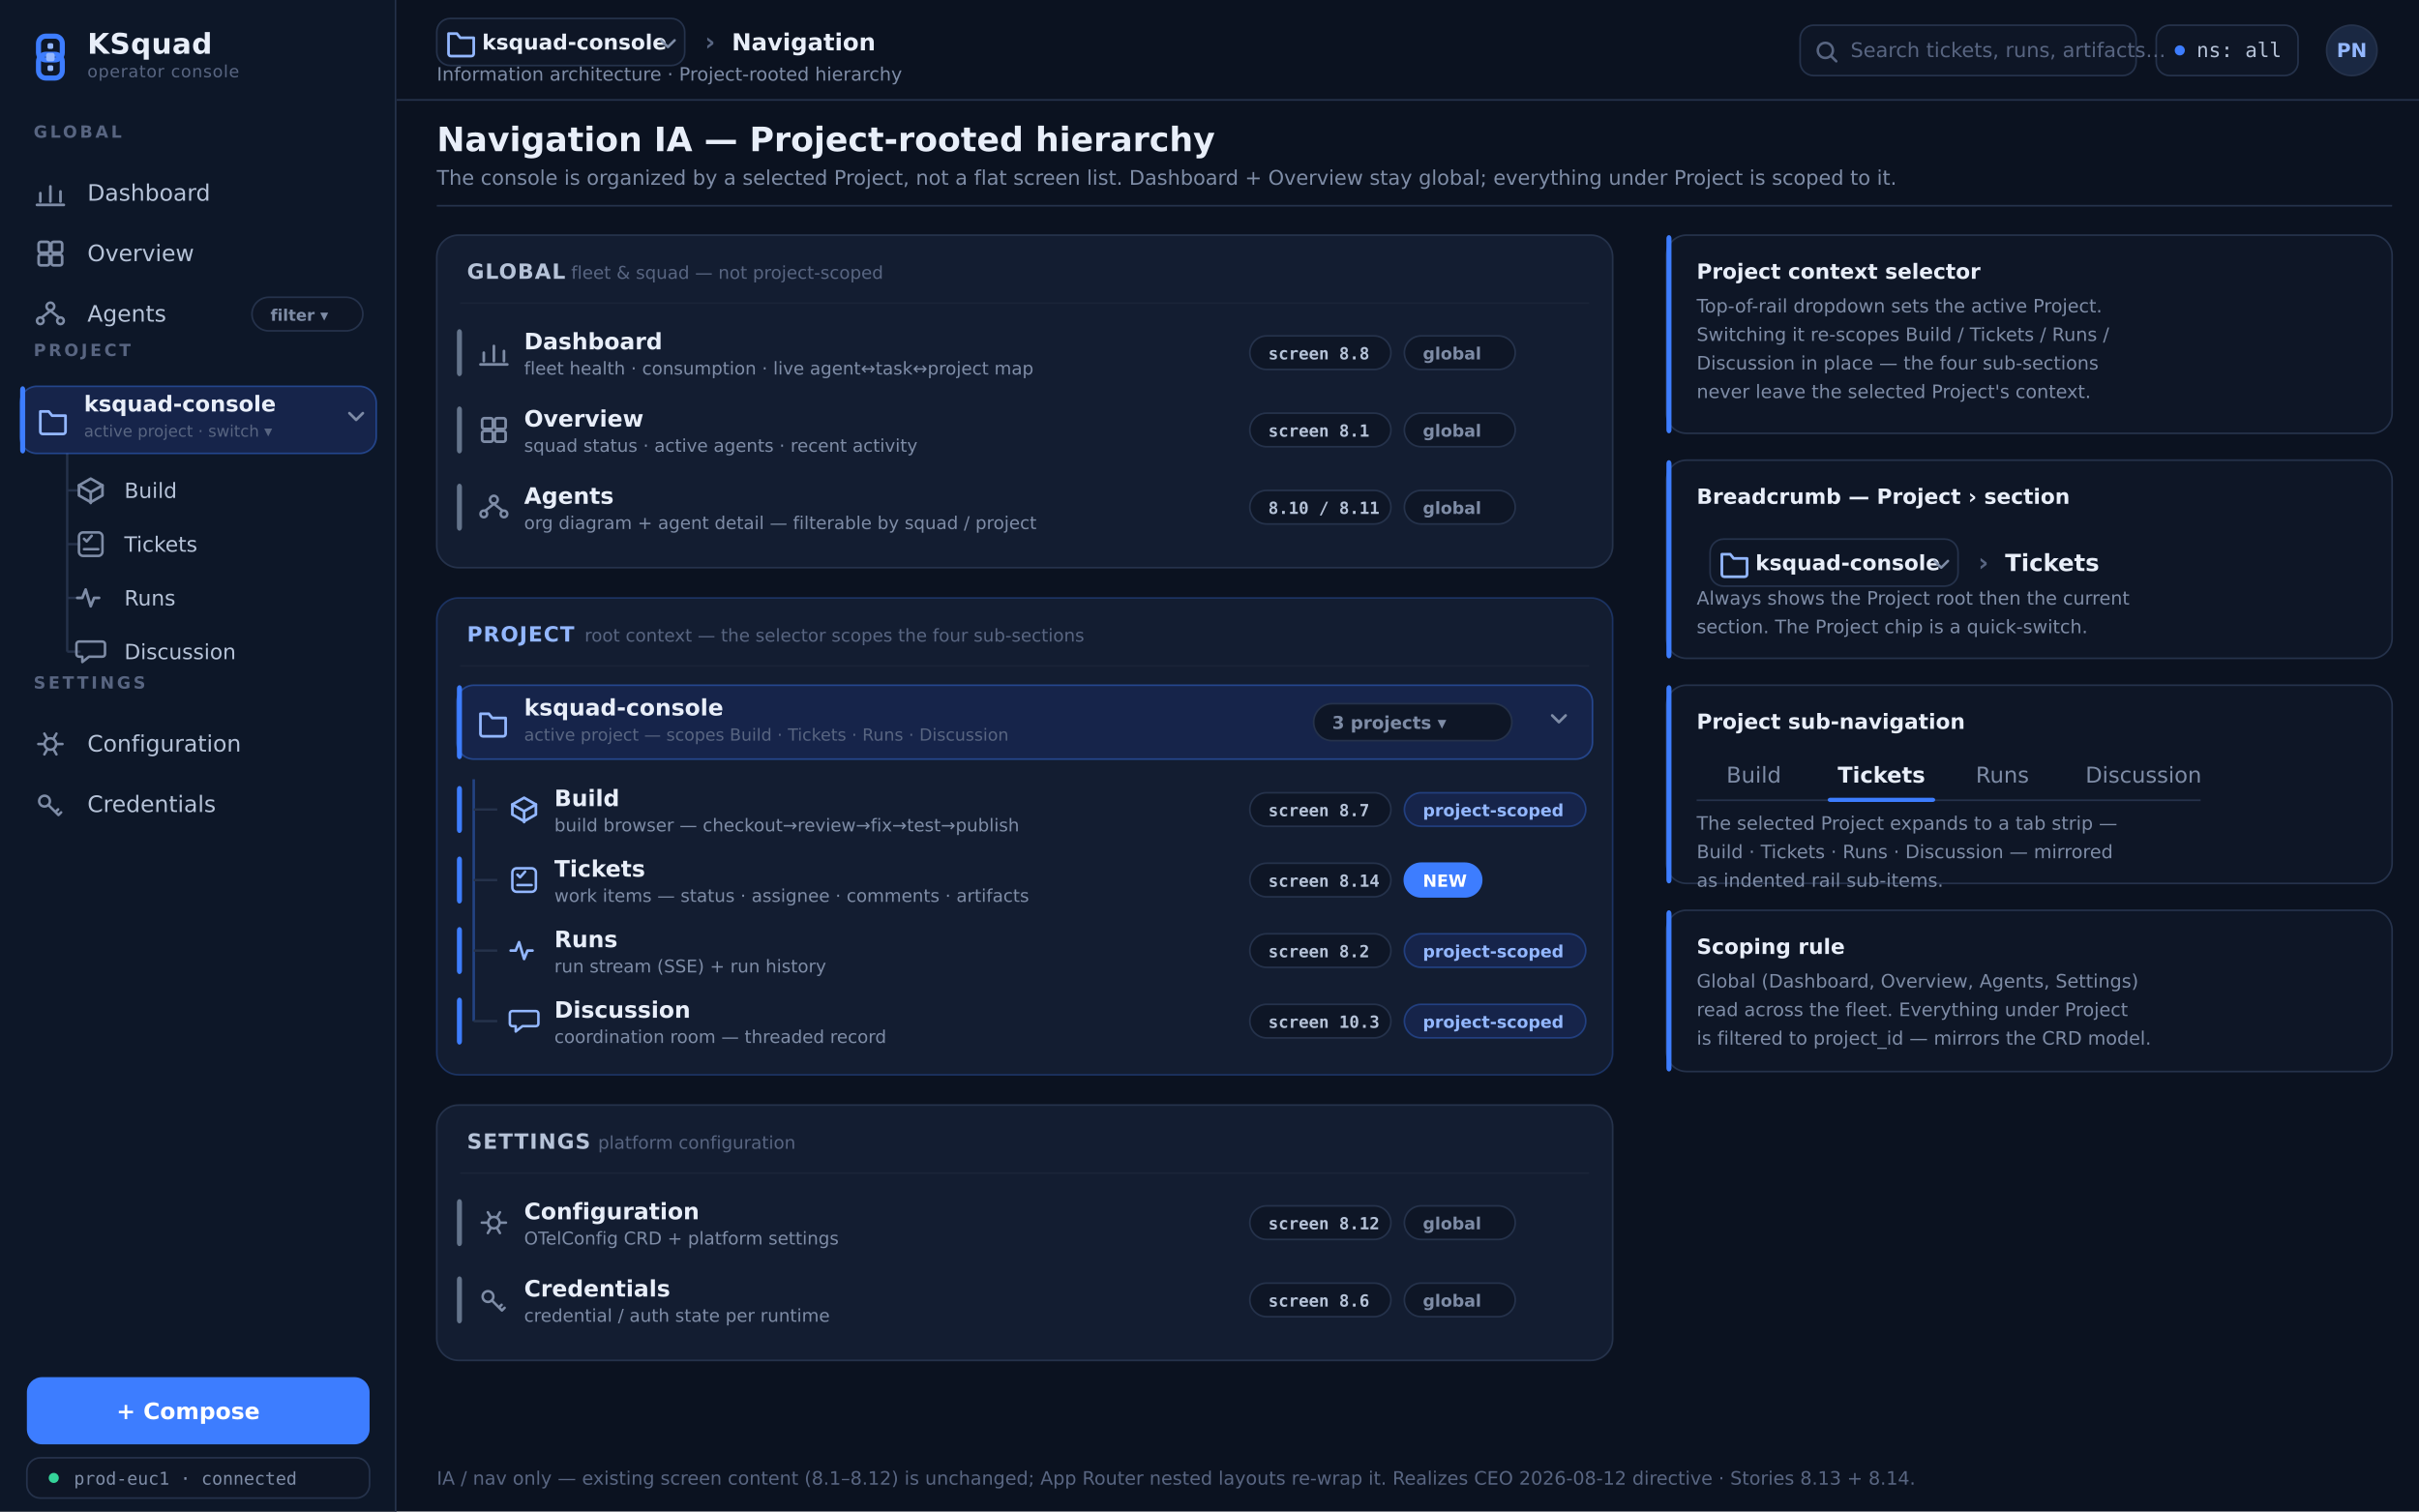
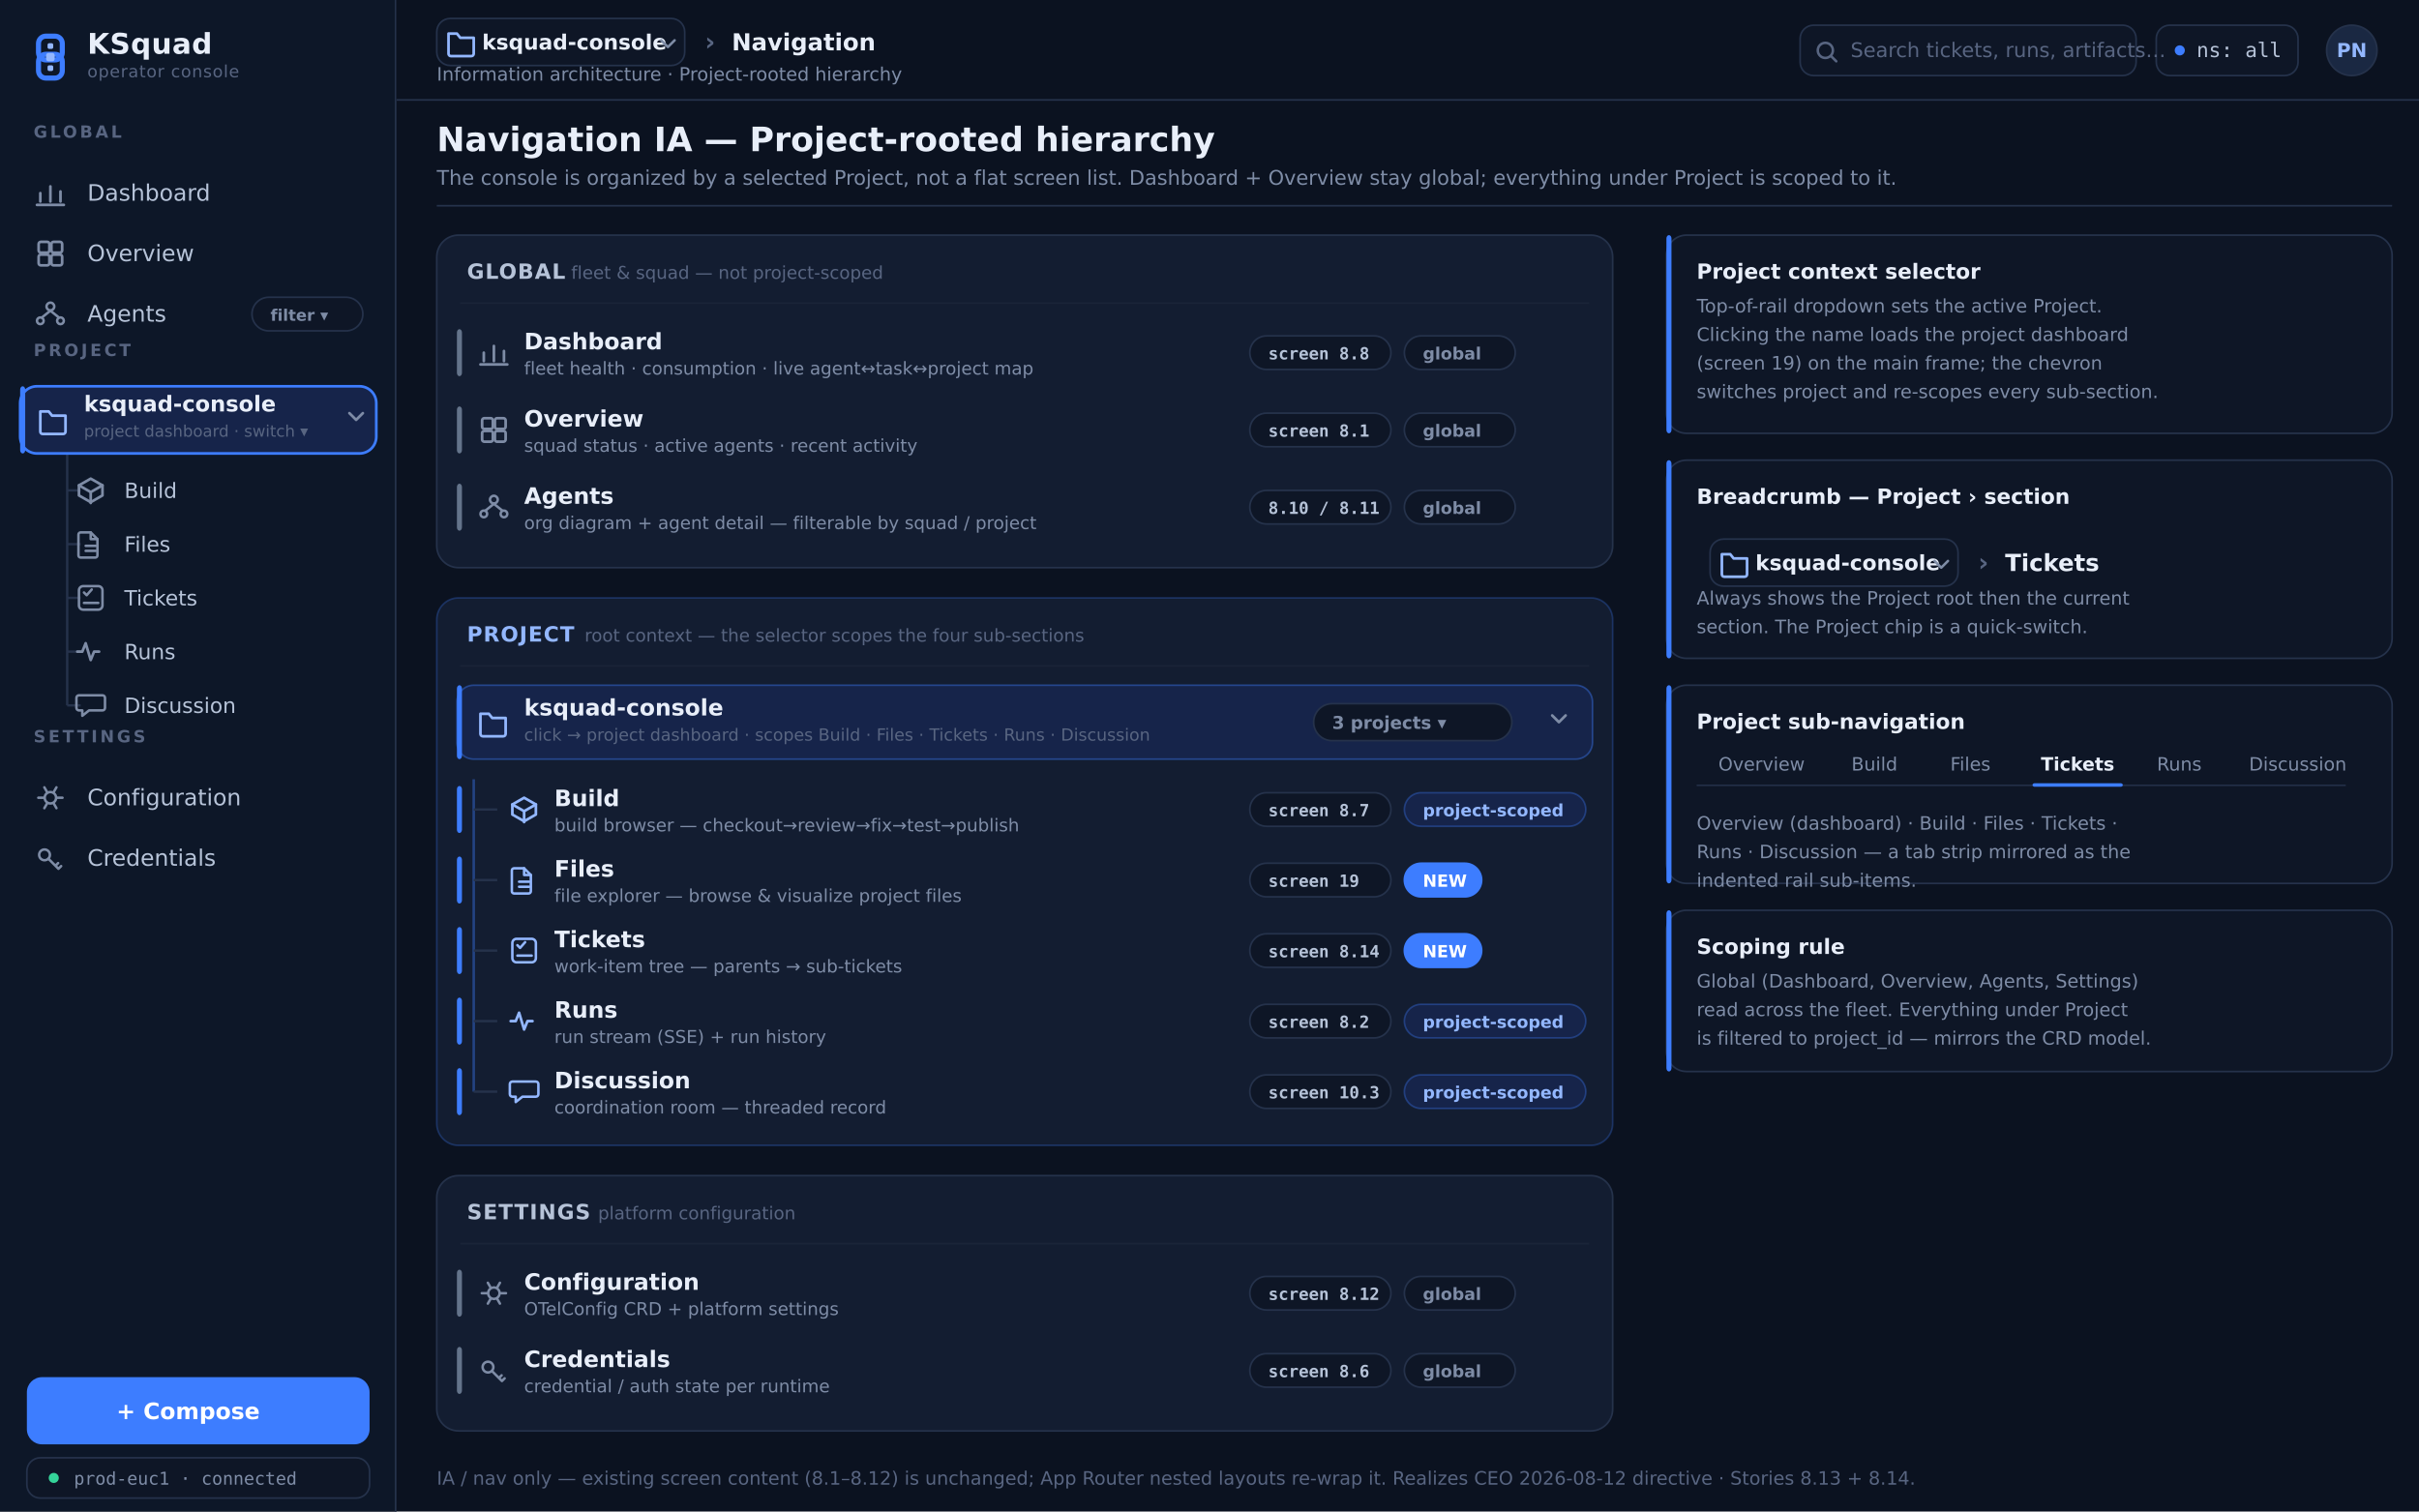
<svg xmlns="http://www.w3.org/2000/svg" width="1440" height="900" viewBox="0 0 1440 900" font-family="DejaVu Sans">
  <rect x="0" y="0" width="1440" height="900" rx="0" ry="0" fill="#0B1220" stroke="none" stroke-width="1" />
  <rect x="0" y="0" width="236" height="900" rx="0" ry="0" fill="#0D1728" stroke="none" stroke-width="1" />
  <rect x="235" y="0" width="1" height="900" rx="0" ry="0" fill="#25324B" stroke="none" stroke-width="1" />
-   <line x1="40" y1="264" x2="40" y2="388" stroke="#25324B" stroke-width="1.4" />
+   <line x1="40" y1="264" x2="40" y2="420" stroke="#25324B" stroke-width="1.4" />
+   <line x1="40" y1="420" x2="48" y2="420" stroke="#25324B" stroke-width="1.4" />
  <line x1="40" y1="388" x2="48" y2="388" stroke="#25324B" stroke-width="1.4" />
  <line x1="40" y1="356" x2="48" y2="356" stroke="#25324B" stroke-width="1.4" />
  <line x1="40" y1="324" x2="48" y2="324" stroke="#25324B" stroke-width="1.4" />
  <line x1="40" y1="292" x2="48" y2="292" stroke="#25324B" stroke-width="1.4" />
  <g transform="translate(30,34) scale(0.33735) translate(-50,-50)">
    <rect x="29" y="45" width="42" height="42" rx="13" fill="none" stroke="#3D7DFF" stroke-width="9" />
    <rect x="29" y="13" width="42" height="42" rx="13" fill="none" stroke="#3D7DFF" stroke-width="9" />
    <rect x="45" y="25.5" width="10" height="10" rx="2.8" fill="#93B7FF" />
    <rect x="45" y="64.5" width="10" height="10" rx="2.8" fill="#93B7FF" />
    <rect x="42.5" y="42.5" width="15" height="15" rx="4.2" fill="#93B7FF" />
  </g>
  <text x="52" y="32" font-family="DejaVu Sans" font-size="17" fill="#E8EEF9" font-weight="700" text-anchor="start" letter-spacing="0.2">KSquad</text>
  <text x="52" y="46" font-family="DejaVu Sans" font-size="10" fill="#586581" font-weight="400" text-anchor="start" letter-spacing="0.4">operator console</text>
  <text x="20" y="82" font-family="DejaVu Sans" font-size="10" fill="#586581" font-weight="700" text-anchor="start" letter-spacing="1.6">GLOBAL</text>
  <g fill="none" stroke="#7E8CA6" stroke-width="1.6" stroke-linecap="round" stroke-linejoin="round">
    <line x1="24" y1="120" x2="24" y2="115" />
    <line x1="30" y1="120" x2="30" y2="111" />
    <line x1="36" y1="120" x2="36" y2="114" />
    <line x1="22" y1="122" x2="38" y2="122" />
  </g>
  <text x="52" y="119.5" font-family="DejaVu Sans" font-size="13.5" fill="#B6C3D8" font-weight="500" text-anchor="start">Dashboard</text>
  <g fill="none" stroke="#7E8CA6" stroke-width="1.6" stroke-linecap="round" stroke-linejoin="round">
    <rect x="23" y="144" width="6.4" height="6.4" rx="1.3" />
    <rect x="30.6" y="144" width="6.4" height="6.4" rx="1.3" />
    <rect x="23" y="151.6" width="6.4" height="6.4" rx="1.3" />
    <rect x="30.6" y="151.6" width="6.4" height="6.4" rx="1.3" />
  </g>
  <text x="52" y="155.5" font-family="DejaVu Sans" font-size="13.5" fill="#B6C3D8" font-weight="500" text-anchor="start">Overview</text>
  <g fill="none" stroke="#7E8CA6" stroke-width="1.5" stroke-linecap="round" stroke-linejoin="round">
    <circle cx="30" cy="182.5" r="2.3" />
    <circle cx="24" cy="191" r="2" />
    <circle cx="36" cy="191" r="2" />
    <line x1="30" y1="185" x2="25" y2="189" />
    <line x1="30" y1="185" x2="35" y2="189" />
  </g>
  <text x="52" y="191.5" font-family="DejaVu Sans" font-size="13.5" fill="#B6C3D8" font-weight="500" text-anchor="start">Agents</text>
  <rect x="150" y="177" width="66" height="20" rx="10.0" ry="10.0" fill="#0E1626" stroke="#25324B" stroke-width="1" />
  <text x="161" y="191.0" font-family="DejaVu Sans" font-size="9.5" fill="#7E8CA6" font-weight="600" text-anchor="start">filter ▾</text>
  <text x="20" y="212" font-family="DejaVu Sans" font-size="10" fill="#586581" font-weight="700" text-anchor="start" letter-spacing="1.6">PROJECT</text>
-   <rect x="12" y="230" width="212" height="40" rx="10" ry="10" fill="#16244A" stroke="#3D7DFF66" stroke-width="1" />
+   <rect x="12" y="230" width="212" height="40" rx="10" ry="10" fill="#16244A" stroke="#3D7DFF" stroke-width="1.6" />
  <rect x="12" y="230" width="3" height="40" rx="2" ry="2" fill="#3D7DFF" stroke="none" stroke-width="1" />
  <g fill="none" stroke="#93B7FF" stroke-width="1.6" stroke-linecap="round" stroke-linejoin="round">
    <path d="M24 245 h5 l2 2.5 h8 v9.5 a1.4 1.4 0 0 1 -1.4 1.4 h-12.2 a1.4 1.4 0 0 1 -1.4 -1.4 z" />
  </g>
  <text x="50" y="245" font-family="DejaVu Sans" font-size="13" fill="#E8EEF9" font-weight="700" text-anchor="start">ksquad-console</text>
-   <text x="50" y="260" font-family="DejaVu Sans" font-size="9.5" fill="#586581" font-weight="400" text-anchor="start">active project · switch ▾</text>
+   <text x="50" y="260" font-family="DejaVu Sans" font-size="9.5" fill="#586581" font-weight="400" text-anchor="start">project dashboard · switch ▾</text>
  <path d="M208 246 l4 4 l4 -4" fill="none" stroke="#7E8CA6" stroke-width="1.6" stroke-linecap="round" stroke-linejoin="round" />
  <g fill="none" stroke="#7E8CA6" stroke-width="1.6" stroke-linecap="round" stroke-linejoin="round">
    <path d="M54 285 l7 4 v6 l-7 4 l-7 -4 v-6 z" />
    <path d="M47 289 l7 4 l7 -4" />
    <path d="M54 293 v6.5" />
  </g>
  <text x="74" y="296.5" font-family="DejaVu Sans" font-size="12.5" fill="#B6C3D8" font-weight="500" text-anchor="start">Build</text>
  <g fill="none" stroke="#7E8CA6" stroke-width="1.5" stroke-linecap="round" stroke-linejoin="round">
-     <rect x="47" y="317" width="14" height="14" rx="2.5" />
-     <path d="M50 320.8 l1.6 1.6 l3 -3.4" />
-     <line x1="50" y1="327" x2="58.5" y2="327" />
-   </g>
-   <text x="74" y="328.5" font-family="DejaVu Sans" font-size="12.5" fill="#B6C3D8" font-weight="500" text-anchor="start">Tickets</text>
-   <g fill="none" stroke="#7E8CA6" stroke-width="1.6" stroke-linecap="round" stroke-linejoin="round">
-     <path d="M46 356 h3 l2 -5 l3 10 l2 -5 h3" />
-   </g>
-   <text x="74" y="360.5" font-family="DejaVu Sans" font-size="12.5" fill="#B6C3D8" font-weight="500" text-anchor="start">Runs</text>
-   <g fill="none" stroke="#7E8CA6" stroke-width="1.5" stroke-linecap="round" stroke-linejoin="round">
-     <path d="M47 382 h14 a1.5 1.5 0 0 1 1.5 1.5 v6 a1.5 1.5 0 0 1 -1.5 1.5 h-8 l-4 3.2 v-3.2 h-2 a1.5 1.5 0 0 1 -1.5 -1.5 v-6 a1.5 1.5 0 0 1 1.5 -1.5 z" />
-   </g>
-   <text x="74" y="392.5" font-family="DejaVu Sans" font-size="12.5" fill="#B6C3D8" font-weight="500" text-anchor="start">Discussion</text>
-   <text x="20" y="410" font-family="DejaVu Sans" font-size="10" fill="#586581" font-weight="700" text-anchor="start" letter-spacing="1.6">SETTINGS</text>
-   <g fill="none" stroke="#7E8CA6" stroke-width="1.5" stroke-linecap="round" stroke-linejoin="round">
-     <circle cx="30" cy="443" r="3.4" />
-     <line x1="34.2" y1="443.0" x2="37.2" y2="443.0" />
-     <line x1="32.1" y1="446.6" x2="33.6" y2="449.2" />
-     <line x1="27.9" y1="446.6" x2="26.4" y2="449.2" />
-     <line x1="25.8" y1="443.0" x2="22.8" y2="443.0" />
-     <line x1="27.9" y1="439.4" x2="26.4" y2="436.8" />
-     <line x1="32.1" y1="439.4" x2="33.6" y2="436.8" />
-   </g>
-   <text x="52" y="447.5" font-family="DejaVu Sans" font-size="13.5" fill="#B6C3D8" font-weight="500" text-anchor="start">Configuration</text>
-   <g fill="none" stroke="#7E8CA6" stroke-width="1.5" stroke-linecap="round" stroke-linejoin="round">
-     <circle cx="26.5" cy="477" r="3.2" />
-     <path d="M28.8 479.3 l6 6 M33 483.5 l1.6 -1.6 M34.8 485.3 l1.6 -1.6" />
-   </g>
-   <text x="52" y="483.5" font-family="DejaVu Sans" font-size="13.5" fill="#B6C3D8" font-weight="500" text-anchor="start">Credentials</text>
+     <path d="M48 317 h6 l4 4 v9.7 a1.3 1.3 0 0 1 -1.3 1.3 h-8.7 a1.3 1.3 0 0 1 -1.3 -1.3 v-12.4 a1.3 1.3 0 0 1 1.3 -1.3 z" />
+     <path d="M54 317 v4 h4" />
+     <line x1="51" y1="325" x2="57" y2="325" />
+     <line x1="51" y1="328" x2="57" y2="328" />
+   </g>
+   <text x="74" y="328.5" font-family="DejaVu Sans" font-size="12.5" fill="#B6C3D8" font-weight="500" text-anchor="start">Files</text>
+   <g fill="none" stroke="#7E8CA6" stroke-width="1.5" stroke-linecap="round" stroke-linejoin="round">
+     <rect x="47" y="349" width="14" height="14" rx="2.5" />
+     <path d="M50 352.8 l1.6 1.6 l3 -3.4" />
+     <line x1="50" y1="359" x2="58.5" y2="359" />
+   </g>
+   <text x="74" y="360.5" font-family="DejaVu Sans" font-size="12.5" fill="#B6C3D8" font-weight="500" text-anchor="start">Tickets</text>
+   <g fill="none" stroke="#7E8CA6" stroke-width="1.6" stroke-linecap="round" stroke-linejoin="round">
+     <path d="M46 388 h3 l2 -5 l3 10 l2 -5 h3" />
+   </g>
+   <text x="74" y="392.5" font-family="DejaVu Sans" font-size="12.5" fill="#B6C3D8" font-weight="500" text-anchor="start">Runs</text>
+   <g fill="none" stroke="#7E8CA6" stroke-width="1.5" stroke-linecap="round" stroke-linejoin="round">
+     <path d="M47 414 h14 a1.5 1.5 0 0 1 1.5 1.5 v6 a1.5 1.5 0 0 1 -1.5 1.5 h-8 l-4 3.2 v-3.2 h-2 a1.5 1.5 0 0 1 -1.5 -1.5 v-6 a1.5 1.5 0 0 1 1.5 -1.5 z" />
+   </g>
+   <text x="74" y="424.5" font-family="DejaVu Sans" font-size="12.5" fill="#B6C3D8" font-weight="500" text-anchor="start">Discussion</text>
+   <text x="20" y="442" font-family="DejaVu Sans" font-size="10" fill="#586581" font-weight="700" text-anchor="start" letter-spacing="1.6">SETTINGS</text>
+   <g fill="none" stroke="#7E8CA6" stroke-width="1.5" stroke-linecap="round" stroke-linejoin="round">
+     <circle cx="30" cy="475" r="3.4" />
+     <line x1="34.2" y1="475.0" x2="37.2" y2="475.0" />
+     <line x1="32.1" y1="478.6" x2="33.6" y2="481.2" />
+     <line x1="27.9" y1="478.6" x2="26.4" y2="481.2" />
+     <line x1="25.8" y1="475.0" x2="22.8" y2="475.0" />
+     <line x1="27.9" y1="471.4" x2="26.4" y2="468.8" />
+     <line x1="32.1" y1="471.4" x2="33.6" y2="468.8" />
+   </g>
+   <text x="52" y="479.5" font-family="DejaVu Sans" font-size="13.5" fill="#B6C3D8" font-weight="500" text-anchor="start">Configuration</text>
+   <g fill="none" stroke="#7E8CA6" stroke-width="1.5" stroke-linecap="round" stroke-linejoin="round">
+     <circle cx="26.5" cy="509" r="3.2" />
+     <path d="M28.8 511.3 l6 6 M33 515.5 l1.6 -1.6 M34.8 517.3 l1.6 -1.6" />
+   </g>
+   <text x="52" y="515.5" font-family="DejaVu Sans" font-size="13.5" fill="#B6C3D8" font-weight="500" text-anchor="start">Credentials</text>
  <rect x="16" y="820" width="204" height="40" rx="9" ry="9" fill="#3D7DFF" stroke="none" stroke-width="1" />
  <text x="112" y="845" font-family="DejaVu Sans" font-size="13.5" fill="#fff" font-weight="600" text-anchor="middle">+  Compose</text>
  <rect x="16" y="868" width="204" height="24" rx="8" ry="8" fill="#0E1626" stroke="#25324B" stroke-width="1" />
  <circle cx="32" cy="880" r="3" fill="#34D399" />
  <text x="44" y="884" font-family="DejaVu Sans Mono" font-size="10.5" fill="#7E8CA6" font-weight="400" text-anchor="start">prod-euc1 · connected</text>
  <rect x="236" y="0" width="1204" height="60" rx="0" ry="0" fill="#0B1220" stroke="none" stroke-width="1" />
  <rect x="236" y="59" width="1204" height="1" rx="0" ry="0" fill="#25324B" stroke="none" stroke-width="1" />
  <rect x="260" y="11" width="147.6" height="28" rx="8" ry="8" fill="#0E1626" stroke="#25324B" stroke-width="1" />
  <g fill="none" stroke="#93B7FF" stroke-width="1.6" stroke-linecap="round" stroke-linejoin="round">
    <path d="M267 20 h5 l2 2.5 h8 v9.5 a1.4 1.4 0 0 1 -1.4 1.4 h-12.2 a1.4 1.4 0 0 1 -1.4 -1.4 z" />
  </g>
  <text x="287" y="29.5" font-family="DejaVu Sans" font-size="12.5" fill="#E8EEF9" font-weight="600" text-anchor="start">ksquad-console</text>
  <path d="M393.6 24 l4 4 l4 -4" fill="none" stroke="#7E8CA6" stroke-width="1.5" stroke-linecap="round" stroke-linejoin="round" />
  <text x="419.6" y="30" font-family="DejaVu Sans" font-size="15" fill="#586581" font-weight="600" text-anchor="start">›</text>
  <text x="435.6" y="30" font-family="DejaVu Sans" font-size="14" fill="#E8EEF9" font-weight="700" text-anchor="start">Navigation</text>
  <text x="260" y="48" font-family="DejaVu Sans" font-size="11" fill="#7E8CA6" font-weight="400" text-anchor="start">Information architecture · Project-rooted hierarchy</text>
  <circle cx="1400" cy="30" r="15" fill="#1A2842" stroke="#25324B" />
  <text x="1400" y="34" font-family="DejaVu Sans" font-size="11.5" fill="#93B7FF" font-weight="700" text-anchor="middle">PN</text>
  <rect x="1283.6" y="15" width="84.4" height="30" rx="8" ry="8" fill="#0E1626" stroke="#25324B" stroke-width="1" />
  <circle cx="1297.6" cy="30" r="3" fill="#3D7DFF" />
  <text x="1307.6" y="34" font-family="DejaVu Sans Mono" font-size="12" fill="#B6C3D8" font-weight="400" text-anchor="start">ns: all</text>
  <rect x="1071.6" y="15" width="200" height="30" rx="8" ry="8" fill="#0E1626" stroke="#25324B" stroke-width="1" />
  <circle cx="1086.6" cy="30" r="4.5" fill="none" stroke="#586581" stroke-width="1.5" />
  <path d="M1090.1 33.5 l3 3" stroke="#586581" stroke-width="1.5" stroke-linecap="round" />
  <text x="1101.6" y="34" font-family="DejaVu Sans" font-size="12" fill="#586581" font-weight="400" text-anchor="start">Search tickets, runs, artifacts…</text>
  <text x="260" y="90" font-family="DejaVu Sans" font-size="20" fill="#E8EEF9" font-weight="700" text-anchor="start">Navigation IA — Project-rooted hierarchy</text>
  <text x="260" y="110" font-family="DejaVu Sans" font-size="12" fill="#7E8CA6" font-weight="400" text-anchor="start">The console is organized by a selected Project, not a flat screen list. Dashboard + Overview stay global; everything under Project is scoped to it.</text>
  <rect x="260" y="122" width="1164" height="1" rx="0" ry="0" fill="#25324B" stroke="none" stroke-width="1" />
  <rect x="260" y="140" width="700" height="198" rx="13" ry="13" fill="#131D31" stroke="#25324B" stroke-width="1" />
  <text x="278" y="166" font-family="DejaVu Sans" font-size="12.5" fill="#B6C3D8" font-weight="700" text-anchor="start" letter-spacing="0.6">GLOBAL</text>
  <text x="340" y="166" font-family="DejaVu Sans" font-size="10.5" fill="#586581" font-weight="400" text-anchor="start">fleet &amp; squad — not project-scoped</text>
  <rect x="274" y="180" width="672" height="1" rx="0" ry="0" fill="#1A2438" stroke="none" stroke-width="1" />
  <rect x="272" y="196" width="3" height="28" rx="2" ry="2" fill="#64748B" stroke="none" stroke-width="1" />
  <g fill="none" stroke="#7E8CA6" stroke-width="1.6" stroke-linecap="round" stroke-linejoin="round">
    <line x1="288" y1="215" x2="288" y2="210" />
    <line x1="294" y1="215" x2="294" y2="206" />
    <line x1="300" y1="215" x2="300" y2="209" />
    <line x1="286" y1="217" x2="302" y2="217" />
  </g>
  <text x="312" y="208" font-family="DejaVu Sans" font-size="13.5" fill="#E8EEF9" font-weight="700" text-anchor="start">Dashboard</text>
  <text x="312" y="223" font-family="DejaVu Sans" font-size="10.5" fill="#7E8CA6" font-weight="400" text-anchor="start">fleet health · consumption · live agent↔task↔project map</text>
  <rect x="744" y="200" width="84" height="20" rx="10.0" ry="10.0" fill="#0E1626" stroke="#25324B" stroke-width="1" />
  <text x="755" y="214.0" font-family="DejaVu Sans Mono" font-size="10" fill="#B6C3D8" font-weight="600" text-anchor="start">screen 8.8</text>
  <rect x="836" y="200" width="66" height="20" rx="10.0" ry="10.0" fill="#0E1626" stroke="#25324B" stroke-width="1" />
  <text x="847" y="214.0" font-family="DejaVu Sans" font-size="10" fill="#7E8CA6" font-weight="600" text-anchor="start">global</text>
  <rect x="272" y="242" width="3" height="28" rx="2" ry="2" fill="#64748B" stroke="none" stroke-width="1" />
  <g fill="none" stroke="#7E8CA6" stroke-width="1.6" stroke-linecap="round" stroke-linejoin="round">
    <rect x="287" y="249" width="6.4" height="6.4" rx="1.3" />
    <rect x="294.6" y="249" width="6.4" height="6.4" rx="1.3" />
    <rect x="287" y="256.6" width="6.4" height="6.4" rx="1.3" />
    <rect x="294.6" y="256.6" width="6.4" height="6.4" rx="1.3" />
  </g>
  <text x="312" y="254" font-family="DejaVu Sans" font-size="13.5" fill="#E8EEF9" font-weight="700" text-anchor="start">Overview</text>
  <text x="312" y="269" font-family="DejaVu Sans" font-size="10.5" fill="#7E8CA6" font-weight="400" text-anchor="start">squad status · active agents · recent activity</text>
  <rect x="744" y="246" width="84" height="20" rx="10.0" ry="10.0" fill="#0E1626" stroke="#25324B" stroke-width="1" />
  <text x="755" y="260.0" font-family="DejaVu Sans Mono" font-size="10" fill="#B6C3D8" font-weight="600" text-anchor="start">screen 8.1</text>
  <rect x="836" y="246" width="66" height="20" rx="10.0" ry="10.0" fill="#0E1626" stroke="#25324B" stroke-width="1" />
  <text x="847" y="260.0" font-family="DejaVu Sans" font-size="10" fill="#7E8CA6" font-weight="600" text-anchor="start">global</text>
  <rect x="272" y="288" width="3" height="28" rx="2" ry="2" fill="#64748B" stroke="none" stroke-width="1" />
  <g fill="none" stroke="#7E8CA6" stroke-width="1.5" stroke-linecap="round" stroke-linejoin="round">
    <circle cx="294" cy="297.5" r="2.3" />
    <circle cx="288" cy="306" r="2" />
    <circle cx="300" cy="306" r="2" />
    <line x1="294" y1="300" x2="289" y2="304" />
    <line x1="294" y1="300" x2="299" y2="304" />
  </g>
  <text x="312" y="300" font-family="DejaVu Sans" font-size="13.5" fill="#E8EEF9" font-weight="700" text-anchor="start">Agents</text>
  <text x="312" y="315" font-family="DejaVu Sans" font-size="10.5" fill="#7E8CA6" font-weight="400" text-anchor="start">org diagram + agent detail — filterable by squad / project</text>
  <rect x="744" y="292" width="84" height="20" rx="10.0" ry="10.0" fill="#0E1626" stroke="#25324B" stroke-width="1" />
  <text x="755" y="306.0" font-family="DejaVu Sans Mono" font-size="10" fill="#B6C3D8" font-weight="600" text-anchor="start">8.10 / 8.11</text>
  <rect x="836" y="292" width="66" height="20" rx="10.0" ry="10.0" fill="#0E1626" stroke="#25324B" stroke-width="1" />
  <text x="847" y="306.0" font-family="DejaVu Sans" font-size="10" fill="#7E8CA6" font-weight="600" text-anchor="start">global</text>
-   <rect x="260" y="356" width="700" height="284" rx="13" ry="13" fill="#131D31" stroke="#3D7DFF44" stroke-width="1" />
+   <rect x="260" y="356" width="700" height="326" rx="13" ry="13" fill="#131D31" stroke="#3D7DFF44" stroke-width="1" />
  <text x="278" y="382" font-family="DejaVu Sans" font-size="12.5" fill="#93B7FF" font-weight="700" text-anchor="start" letter-spacing="0.6">PROJECT</text>
  <text x="348" y="382" font-family="DejaVu Sans" font-size="10.5" fill="#586581" font-weight="400" text-anchor="start">root context — the selector scopes the four sub-sections</text>
  <rect x="274" y="396" width="672" height="1" rx="0" ry="0" fill="#1A2438" stroke="none" stroke-width="1" />
  <rect x="272" y="408" width="676" height="44" rx="10" ry="10" fill="#16244A" stroke="#3D7DFF66" stroke-width="1" />
  <rect x="272" y="408" width="3" height="44" rx="2" ry="2" fill="#3D7DFF" stroke="none" stroke-width="1" />
  <g fill="none" stroke="#93B7FF" stroke-width="1.6" stroke-linecap="round" stroke-linejoin="round">
    <path d="M286 425 h5 l2 2.5 h8 v9.5 a1.4 1.4 0 0 1 -1.4 1.4 h-12.2 a1.4 1.4 0 0 1 -1.4 -1.4 z" />
  </g>
  <text x="312" y="426" font-family="DejaVu Sans" font-size="13.5" fill="#E8EEF9" font-weight="700" text-anchor="start">ksquad-console</text>
-   <text x="312" y="441" font-family="DejaVu Sans" font-size="10" fill="#586581" font-weight="400" text-anchor="start">active project — scopes Build · Tickets · Runs · Discussion</text>
+   <text x="312" y="441" font-family="DejaVu Sans" font-size="10" fill="#586581" font-weight="400" text-anchor="start">click → project dashboard · scopes Build · Files · Tickets · Runs · Discussion</text>
  <path d="M924 426 l4 4 l4 -4" fill="none" stroke="#7E8CA6" stroke-width="1.6" stroke-linecap="round" stroke-linejoin="round" />
  <rect x="782" y="419" width="118" height="22" rx="11.0" ry="11.0" fill="#0E1626" stroke="#25324B" stroke-width="1" />
  <text x="793" y="434.0" font-family="DejaVu Sans" font-size="10.5" fill="#7E8CA6" font-weight="600" text-anchor="start">3 projects  ▾</text>
-   <line x1="282" y1="464" x2="282" y2="608" stroke="#3D7DFF66" stroke-width="1.5" />
+   <line x1="282" y1="464" x2="282" y2="650" stroke="#3D7DFF66" stroke-width="1.5" />
  <rect x="272" y="468" width="3" height="28" rx="2" ry="2" fill="#3D7DFF" stroke="none" stroke-width="1" />
  <line x1="282" y1="482" x2="296" y2="482" stroke="#25324B" stroke-width="1.4" />
  <g fill="none" stroke="#93B7FF" stroke-width="1.6" stroke-linecap="round" stroke-linejoin="round">
    <path d="M312 475 l7 4 v6 l-7 4 l-7 -4 v-6 z" />
    <path d="M305 479 l7 4 l7 -4" />
    <path d="M312 483 v6.5" />
  </g>
  <text x="330" y="480" font-family="DejaVu Sans" font-size="13.5" fill="#E8EEF9" font-weight="700" text-anchor="start">Build</text>
  <text x="330" y="495" font-family="DejaVu Sans" font-size="10.5" fill="#7E8CA6" font-weight="400" text-anchor="start">build browser — checkout→review→fix→test→publish</text>
  <rect x="744" y="472" width="84" height="20" rx="10.0" ry="10.0" fill="#0E1626" stroke="#25324B" stroke-width="1" />
  <text x="755" y="486.0" font-family="DejaVu Sans Mono" font-size="10" fill="#B6C3D8" font-weight="600" text-anchor="start">screen 8.7</text>
  <rect x="836" y="472" width="108" height="20" rx="10.0" ry="10.0" fill="#16244A" stroke="#3D7DFF55" stroke-width="1" />
  <text x="847" y="486.0" font-family="DejaVu Sans" font-size="10" fill="#93B7FF" font-weight="600" text-anchor="start">project-scoped</text>
  <rect x="272" y="510" width="3" height="28" rx="2" ry="2" fill="#3D7DFF" stroke="none" stroke-width="1" />
  <line x1="282" y1="524" x2="296" y2="524" stroke="#25324B" stroke-width="1.4" />
  <g fill="none" stroke="#93B7FF" stroke-width="1.5" stroke-linecap="round" stroke-linejoin="round">
-     <rect x="305" y="517" width="14" height="14" rx="2.5" />
-     <path d="M308 520.8 l1.6 1.6 l3 -3.4" />
-     <line x1="308" y1="527" x2="316.5" y2="527" />
-   </g>
-   <text x="330" y="522" font-family="DejaVu Sans" font-size="13.5" fill="#E8EEF9" font-weight="700" text-anchor="start">Tickets</text>
-   <text x="330" y="537" font-family="DejaVu Sans" font-size="10.5" fill="#7E8CA6" font-weight="400" text-anchor="start">work items — status · assignee · comments · artifacts</text>
+     <path d="M306 517 h6 l4 4 v9.7 a1.3 1.3 0 0 1 -1.3 1.3 h-8.7 a1.3 1.3 0 0 1 -1.3 -1.3 v-12.4 a1.3 1.3 0 0 1 1.3 -1.3 z" />
+     <path d="M312 517 v4 h4" />
+     <line x1="309" y1="525" x2="315" y2="525" />
+     <line x1="309" y1="528" x2="315" y2="528" />
+   </g>
+   <text x="330" y="522" font-family="DejaVu Sans" font-size="13.5" fill="#E8EEF9" font-weight="700" text-anchor="start">Files</text>
+   <text x="330" y="537" font-family="DejaVu Sans" font-size="10.5" fill="#7E8CA6" font-weight="400" text-anchor="start">file explorer — browse &amp; visualize project files</text>
  <rect x="744" y="514" width="84" height="20" rx="10.0" ry="10.0" fill="#0E1626" stroke="#25324B" stroke-width="1" />
-   <text x="755" y="528.0" font-family="DejaVu Sans Mono" font-size="10" fill="#B6C3D8" font-weight="600" text-anchor="start">screen 8.14</text>
+   <text x="755" y="528.0" font-family="DejaVu Sans Mono" font-size="10" fill="#B6C3D8" font-weight="600" text-anchor="start">screen 19</text>
  <rect x="836" y="514" width="46" height="20" rx="10.0" ry="10.0" fill="#3D7DFF" stroke="#3D7DFF" stroke-width="1" />
  <text x="847" y="528.0" font-family="DejaVu Sans" font-size="10" fill="#fff" font-weight="600" text-anchor="start">NEW</text>
  <rect x="272" y="552" width="3" height="28" rx="2" ry="2" fill="#3D7DFF" stroke="none" stroke-width="1" />
  <line x1="282" y1="566" x2="296" y2="566" stroke="#25324B" stroke-width="1.4" />
-   <g fill="none" stroke="#93B7FF" stroke-width="1.6" stroke-linecap="round" stroke-linejoin="round">
-     <path d="M304 566 h3 l2 -5 l3 10 l2 -5 h3" />
-   </g>
-   <text x="330" y="564" font-family="DejaVu Sans" font-size="13.5" fill="#E8EEF9" font-weight="700" text-anchor="start">Runs</text>
-   <text x="330" y="579" font-family="DejaVu Sans" font-size="10.5" fill="#7E8CA6" font-weight="400" text-anchor="start">run stream (SSE) + run history</text>
+   <g fill="none" stroke="#93B7FF" stroke-width="1.5" stroke-linecap="round" stroke-linejoin="round">
+     <rect x="305" y="559" width="14" height="14" rx="2.5" />
+     <path d="M308 562.8 l1.6 1.6 l3 -3.4" />
+     <line x1="308" y1="569" x2="316.5" y2="569" />
+   </g>
+   <text x="330" y="564" font-family="DejaVu Sans" font-size="13.5" fill="#E8EEF9" font-weight="700" text-anchor="start">Tickets</text>
+   <text x="330" y="579" font-family="DejaVu Sans" font-size="10.5" fill="#7E8CA6" font-weight="400" text-anchor="start">work-item tree — parents → sub-tickets</text>
  <rect x="744" y="556" width="84" height="20" rx="10.0" ry="10.0" fill="#0E1626" stroke="#25324B" stroke-width="1" />
-   <text x="755" y="570.0" font-family="DejaVu Sans Mono" font-size="10" fill="#B6C3D8" font-weight="600" text-anchor="start">screen 8.2</text>
-   <rect x="836" y="556" width="108" height="20" rx="10.0" ry="10.0" fill="#16244A" stroke="#3D7DFF55" stroke-width="1" />
-   <text x="847" y="570.0" font-family="DejaVu Sans" font-size="10" fill="#93B7FF" font-weight="600" text-anchor="start">project-scoped</text>
+   <text x="755" y="570.0" font-family="DejaVu Sans Mono" font-size="10" fill="#B6C3D8" font-weight="600" text-anchor="start">screen 8.14</text>
+   <rect x="836" y="556" width="46" height="20" rx="10.0" ry="10.0" fill="#3D7DFF" stroke="#3D7DFF" stroke-width="1" />
+   <text x="847" y="570.0" font-family="DejaVu Sans" font-size="10" fill="#fff" font-weight="600" text-anchor="start">NEW</text>
  <rect x="272" y="594" width="3" height="28" rx="2" ry="2" fill="#3D7DFF" stroke="none" stroke-width="1" />
  <line x1="282" y1="608" x2="296" y2="608" stroke="#25324B" stroke-width="1.4" />
-   <g fill="none" stroke="#93B7FF" stroke-width="1.5" stroke-linecap="round" stroke-linejoin="round">
-     <path d="M305 602 h14 a1.5 1.5 0 0 1 1.5 1.5 v6 a1.5 1.5 0 0 1 -1.5 1.5 h-8 l-4 3.2 v-3.2 h-2 a1.5 1.5 0 0 1 -1.5 -1.5 v-6 a1.5 1.5 0 0 1 1.5 -1.5 z" />
-   </g>
-   <text x="330" y="606" font-family="DejaVu Sans" font-size="13.5" fill="#E8EEF9" font-weight="700" text-anchor="start">Discussion</text>
-   <text x="330" y="621" font-family="DejaVu Sans" font-size="10.5" fill="#7E8CA6" font-weight="400" text-anchor="start">coordination room — threaded record</text>
+   <g fill="none" stroke="#93B7FF" stroke-width="1.6" stroke-linecap="round" stroke-linejoin="round">
+     <path d="M304 608 h3 l2 -5 l3 10 l2 -5 h3" />
+   </g>
+   <text x="330" y="606" font-family="DejaVu Sans" font-size="13.5" fill="#E8EEF9" font-weight="700" text-anchor="start">Runs</text>
+   <text x="330" y="621" font-family="DejaVu Sans" font-size="10.5" fill="#7E8CA6" font-weight="400" text-anchor="start">run stream (SSE) + run history</text>
  <rect x="744" y="598" width="84" height="20" rx="10.0" ry="10.0" fill="#0E1626" stroke="#25324B" stroke-width="1" />
-   <text x="755" y="612.0" font-family="DejaVu Sans Mono" font-size="10" fill="#B6C3D8" font-weight="600" text-anchor="start">screen 10.3</text>
+   <text x="755" y="612.0" font-family="DejaVu Sans Mono" font-size="10" fill="#B6C3D8" font-weight="600" text-anchor="start">screen 8.2</text>
  <rect x="836" y="598" width="108" height="20" rx="10.0" ry="10.0" fill="#16244A" stroke="#3D7DFF55" stroke-width="1" />
  <text x="847" y="612.0" font-family="DejaVu Sans" font-size="10" fill="#93B7FF" font-weight="600" text-anchor="start">project-scoped</text>
-   <rect x="260" y="658" width="700" height="152" rx="13" ry="13" fill="#131D31" stroke="#25324B" stroke-width="1" />
-   <text x="278" y="684" font-family="DejaVu Sans" font-size="12.5" fill="#B6C3D8" font-weight="700" text-anchor="start" letter-spacing="0.6">SETTINGS</text>
-   <text x="356" y="684" font-family="DejaVu Sans" font-size="10.5" fill="#586581" font-weight="400" text-anchor="start">platform configuration</text>
-   <rect x="274" y="698" width="672" height="1" rx="0" ry="0" fill="#1A2438" stroke="none" stroke-width="1" />
-   <rect x="272" y="714" width="3" height="28" rx="2" ry="2" fill="#64748B" stroke="none" stroke-width="1" />
-   <g fill="none" stroke="#7E8CA6" stroke-width="1.5" stroke-linecap="round" stroke-linejoin="round">
-     <circle cx="294" cy="728" r="3.4" />
-     <line x1="298.2" y1="728.0" x2="301.2" y2="728.0" />
-     <line x1="296.1" y1="731.6" x2="297.6" y2="734.2" />
-     <line x1="291.9" y1="731.6" x2="290.4" y2="734.2" />
-     <line x1="289.8" y1="728.0" x2="286.8" y2="728.0" />
-     <line x1="291.9" y1="724.4" x2="290.4" y2="721.8" />
-     <line x1="296.1" y1="724.4" x2="297.6" y2="721.8" />
-   </g>
-   <text x="312" y="726" font-family="DejaVu Sans" font-size="13.5" fill="#E8EEF9" font-weight="700" text-anchor="start">Configuration</text>
-   <text x="312" y="741" font-family="DejaVu Sans" font-size="10.5" fill="#7E8CA6" font-weight="400" text-anchor="start">OTelConfig CRD + platform settings</text>
-   <rect x="744" y="718" width="84" height="20" rx="10.0" ry="10.0" fill="#0E1626" stroke="#25324B" stroke-width="1" />
-   <text x="755" y="732.0" font-family="DejaVu Sans Mono" font-size="10" fill="#B6C3D8" font-weight="600" text-anchor="start">screen 8.12</text>
-   <rect x="836" y="718" width="66" height="20" rx="10.0" ry="10.0" fill="#0E1626" stroke="#25324B" stroke-width="1" />
-   <text x="847" y="732.0" font-family="DejaVu Sans" font-size="10" fill="#7E8CA6" font-weight="600" text-anchor="start">global</text>
-   <rect x="272" y="760" width="3" height="28" rx="2" ry="2" fill="#64748B" stroke="none" stroke-width="1" />
-   <g fill="none" stroke="#7E8CA6" stroke-width="1.5" stroke-linecap="round" stroke-linejoin="round">
-     <circle cx="290.5" cy="772" r="3.2" />
-     <path d="M292.8 774.3 l6 6 M297 778.5 l1.6 -1.6 M298.8 780.3 l1.6 -1.6" />
-   </g>
-   <text x="312" y="772" font-family="DejaVu Sans" font-size="13.5" fill="#E8EEF9" font-weight="700" text-anchor="start">Credentials</text>
-   <text x="312" y="787" font-family="DejaVu Sans" font-size="10.5" fill="#7E8CA6" font-weight="400" text-anchor="start">credential / auth state per runtime</text>
-   <rect x="744" y="764" width="84" height="20" rx="10.0" ry="10.0" fill="#0E1626" stroke="#25324B" stroke-width="1" />
-   <text x="755" y="778.0" font-family="DejaVu Sans Mono" font-size="10" fill="#B6C3D8" font-weight="600" text-anchor="start">screen 8.6</text>
-   <rect x="836" y="764" width="66" height="20" rx="10.0" ry="10.0" fill="#0E1626" stroke="#25324B" stroke-width="1" />
-   <text x="847" y="778.0" font-family="DejaVu Sans" font-size="10" fill="#7E8CA6" font-weight="600" text-anchor="start">global</text>
+   <rect x="272" y="636" width="3" height="28" rx="2" ry="2" fill="#3D7DFF" stroke="none" stroke-width="1" />
+   <line x1="282" y1="650" x2="296" y2="650" stroke="#25324B" stroke-width="1.4" />
+   <g fill="none" stroke="#93B7FF" stroke-width="1.5" stroke-linecap="round" stroke-linejoin="round">
+     <path d="M305 644 h14 a1.5 1.5 0 0 1 1.5 1.5 v6 a1.5 1.5 0 0 1 -1.5 1.5 h-8 l-4 3.2 v-3.2 h-2 a1.5 1.5 0 0 1 -1.5 -1.5 v-6 a1.5 1.5 0 0 1 1.5 -1.5 z" />
+   </g>
+   <text x="330" y="648" font-family="DejaVu Sans" font-size="13.5" fill="#E8EEF9" font-weight="700" text-anchor="start">Discussion</text>
+   <text x="330" y="663" font-family="DejaVu Sans" font-size="10.5" fill="#7E8CA6" font-weight="400" text-anchor="start">coordination room — threaded record</text>
+   <rect x="744" y="640" width="84" height="20" rx="10.0" ry="10.0" fill="#0E1626" stroke="#25324B" stroke-width="1" />
+   <text x="755" y="654.0" font-family="DejaVu Sans Mono" font-size="10" fill="#B6C3D8" font-weight="600" text-anchor="start">screen 10.3</text>
+   <rect x="836" y="640" width="108" height="20" rx="10.0" ry="10.0" fill="#16244A" stroke="#3D7DFF55" stroke-width="1" />
+   <text x="847" y="654.0" font-family="DejaVu Sans" font-size="10" fill="#93B7FF" font-weight="600" text-anchor="start">project-scoped</text>
+   <rect x="260" y="700" width="700" height="152" rx="13" ry="13" fill="#131D31" stroke="#25324B" stroke-width="1" />
+   <text x="278" y="726" font-family="DejaVu Sans" font-size="12.5" fill="#B6C3D8" font-weight="700" text-anchor="start" letter-spacing="0.6">SETTINGS</text>
+   <text x="356" y="726" font-family="DejaVu Sans" font-size="10.5" fill="#586581" font-weight="400" text-anchor="start">platform configuration</text>
+   <rect x="274" y="740" width="672" height="1" rx="0" ry="0" fill="#1A2438" stroke="none" stroke-width="1" />
+   <rect x="272" y="756" width="3" height="28" rx="2" ry="2" fill="#64748B" stroke="none" stroke-width="1" />
+   <g fill="none" stroke="#7E8CA6" stroke-width="1.5" stroke-linecap="round" stroke-linejoin="round">
+     <circle cx="294" cy="770" r="3.4" />
+     <line x1="298.2" y1="770.0" x2="301.2" y2="770.0" />
+     <line x1="296.1" y1="773.6" x2="297.6" y2="776.2" />
+     <line x1="291.9" y1="773.6" x2="290.4" y2="776.2" />
+     <line x1="289.8" y1="770.0" x2="286.8" y2="770.0" />
+     <line x1="291.9" y1="766.4" x2="290.4" y2="763.8" />
+     <line x1="296.1" y1="766.4" x2="297.6" y2="763.8" />
+   </g>
+   <text x="312" y="768" font-family="DejaVu Sans" font-size="13.5" fill="#E8EEF9" font-weight="700" text-anchor="start">Configuration</text>
+   <text x="312" y="783" font-family="DejaVu Sans" font-size="10.5" fill="#7E8CA6" font-weight="400" text-anchor="start">OTelConfig CRD + platform settings</text>
+   <rect x="744" y="760" width="84" height="20" rx="10.0" ry="10.0" fill="#0E1626" stroke="#25324B" stroke-width="1" />
+   <text x="755" y="774.0" font-family="DejaVu Sans Mono" font-size="10" fill="#B6C3D8" font-weight="600" text-anchor="start">screen 8.12</text>
+   <rect x="836" y="760" width="66" height="20" rx="10.0" ry="10.0" fill="#0E1626" stroke="#25324B" stroke-width="1" />
+   <text x="847" y="774.0" font-family="DejaVu Sans" font-size="10" fill="#7E8CA6" font-weight="600" text-anchor="start">global</text>
+   <rect x="272" y="802" width="3" height="28" rx="2" ry="2" fill="#64748B" stroke="none" stroke-width="1" />
+   <g fill="none" stroke="#7E8CA6" stroke-width="1.5" stroke-linecap="round" stroke-linejoin="round">
+     <circle cx="290.5" cy="814" r="3.2" />
+     <path d="M292.8 816.3 l6 6 M297 820.5 l1.6 -1.6 M298.8 822.3 l1.6 -1.6" />
+   </g>
+   <text x="312" y="814" font-family="DejaVu Sans" font-size="13.5" fill="#E8EEF9" font-weight="700" text-anchor="start">Credentials</text>
+   <text x="312" y="829" font-family="DejaVu Sans" font-size="10.5" fill="#7E8CA6" font-weight="400" text-anchor="start">credential / auth state per runtime</text>
+   <rect x="744" y="806" width="84" height="20" rx="10.0" ry="10.0" fill="#0E1626" stroke="#25324B" stroke-width="1" />
+   <text x="755" y="820.0" font-family="DejaVu Sans Mono" font-size="10" fill="#B6C3D8" font-weight="600" text-anchor="start">screen 8.6</text>
+   <rect x="836" y="806" width="66" height="20" rx="10.0" ry="10.0" fill="#0E1626" stroke="#25324B" stroke-width="1" />
+   <text x="847" y="820.0" font-family="DejaVu Sans" font-size="10" fill="#7E8CA6" font-weight="600" text-anchor="start">global</text>
  <rect x="992" y="140" width="432" height="118" rx="12" ry="12" fill="#0E1626" stroke="#25324B" stroke-width="1" />
  <rect x="992" y="140" width="3" height="118" rx="2" ry="2" fill="#3D7DFF" stroke="none" stroke-width="1" />
  <text x="1010" y="166" font-family="DejaVu Sans" font-size="12.5" fill="#E8EEF9" font-weight="700" text-anchor="start">Project context selector</text>
  <text x="1010" y="186" font-family="DejaVu Sans" font-size="11" fill="#7E8CA6" font-weight="400" text-anchor="start">Top-of-rail dropdown sets the active Project.</text>
-   <text x="1010" y="203" font-family="DejaVu Sans" font-size="11" fill="#7E8CA6" font-weight="400" text-anchor="start">Switching it re-scopes Build / Tickets / Runs /</text>
-   <text x="1010" y="220" font-family="DejaVu Sans" font-size="11" fill="#7E8CA6" font-weight="400" text-anchor="start">Discussion in place — the four sub-sections</text>
-   <text x="1010" y="237" font-family="DejaVu Sans" font-size="11" fill="#7E8CA6" font-weight="400" text-anchor="start">never leave the selected Project's context.</text>
+   <text x="1010" y="203" font-family="DejaVu Sans" font-size="11" fill="#7E8CA6" font-weight="400" text-anchor="start">Clicking the name loads the project dashboard</text>
+   <text x="1010" y="220" font-family="DejaVu Sans" font-size="11" fill="#7E8CA6" font-weight="400" text-anchor="start">(screen 19) on the main frame; the chevron</text>
+   <text x="1010" y="237" font-family="DejaVu Sans" font-size="11" fill="#7E8CA6" font-weight="400" text-anchor="start">switches project and re-scopes every sub-section.</text>
  <rect x="992" y="274" width="432" height="118" rx="12" ry="12" fill="#0E1626" stroke="#25324B" stroke-width="1" />
  <rect x="992" y="274" width="3" height="118" rx="2" ry="2" fill="#3D7DFF" stroke="none" stroke-width="1" />
  <text x="1010" y="300" font-family="DejaVu Sans" font-size="12.5" fill="#E8EEF9" font-weight="700" text-anchor="start">Breadcrumb  —  Project › section</text>
  <rect x="1018" y="321" width="147.6" height="28" rx="8" ry="8" fill="#0E1626" stroke="#25324B" stroke-width="1" />
  <g fill="none" stroke="#93B7FF" stroke-width="1.6" stroke-linecap="round" stroke-linejoin="round">
    <path d="M1025 330 h5 l2 2.5 h8 v9.5 a1.4 1.4 0 0 1 -1.4 1.4 h-12.2 a1.4 1.4 0 0 1 -1.4 -1.4 z" />
  </g>
  <text x="1045" y="339.5" font-family="DejaVu Sans" font-size="12.5" fill="#E8EEF9" font-weight="600" text-anchor="start">ksquad-console</text>
  <path d="M1151.6 334 l4 4 l4 -4" fill="none" stroke="#7E8CA6" stroke-width="1.5" stroke-linecap="round" stroke-linejoin="round" />
  <text x="1177.6" y="340" font-family="DejaVu Sans" font-size="15" fill="#586581" font-weight="600" text-anchor="start">›</text>
  <text x="1193.6" y="340" font-family="DejaVu Sans" font-size="14" fill="#E8EEF9" font-weight="700" text-anchor="start">Tickets</text>
  <text x="1010" y="360" font-family="DejaVu Sans" font-size="11" fill="#7E8CA6" font-weight="400" text-anchor="start">Always shows the Project root then the current</text>
  <text x="1010" y="377" font-family="DejaVu Sans" font-size="11" fill="#7E8CA6" font-weight="400" text-anchor="start">section. The Project chip is a quick-switch.</text>
  <rect x="992" y="408" width="432" height="118" rx="12" ry="12" fill="#0E1626" stroke="#25324B" stroke-width="1" />
  <rect x="992" y="408" width="3" height="118" rx="2" ry="2" fill="#3D7DFF" stroke="none" stroke-width="1" />
  <text x="1010" y="434" font-family="DejaVu Sans" font-size="12.5" fill="#E8EEF9" font-weight="700" text-anchor="start">Project sub-navigation</text>
-   <rect x="1010" y="476" width="300" height="1" rx="0" ry="0" fill="#25324B" stroke="none" stroke-width="1" />
-   <text x="1044.0" y="466" font-family="DejaVu Sans" font-size="13" fill="#7E8CA6" font-weight="500" text-anchor="middle">Build</text>
-   <text x="1120.0" y="466" font-family="DejaVu Sans" font-size="13" fill="#E8EEF9" font-weight="700" text-anchor="middle">Tickets</text>
-   <rect x="1088" y="475" width="64" height="2.5" rx="1.5" ry="1.5" fill="#3D7DFF" stroke="none" stroke-width="1" />
-   <text x="1192.0" y="466" font-family="DejaVu Sans" font-size="13" fill="#7E8CA6" font-weight="500" text-anchor="middle">Runs</text>
-   <text x="1276.0" y="466" font-family="DejaVu Sans" font-size="13" fill="#7E8CA6" font-weight="500" text-anchor="middle">Discussion</text>
-   <text x="1010" y="494" font-family="DejaVu Sans" font-size="11" fill="#7E8CA6" font-weight="400" text-anchor="start">The selected Project expands to a tab strip —</text>
-   <text x="1010" y="511" font-family="DejaVu Sans" font-size="11" fill="#7E8CA6" font-weight="400" text-anchor="start">Build · Tickets · Runs · Discussion — mirrored</text>
-   <text x="1010" y="528" font-family="DejaVu Sans" font-size="11" fill="#7E8CA6" font-weight="400" text-anchor="start">as indented rail sub-items.</text>
+   <g transform="translate(1010,442) scale(0.84)">
+     <rect x="0" y="30" width="460" height="1" rx="0" ry="0" fill="#25324B" stroke="none" stroke-width="1" />
+     <text x="46.0" y="20" font-family="DejaVu Sans" font-size="13" fill="#7E8CA6" font-weight="500" text-anchor="middle">Overview</text>
+     <text x="126.0" y="20" font-family="DejaVu Sans" font-size="13" fill="#7E8CA6" font-weight="500" text-anchor="middle">Build</text>
+     <text x="194.0" y="20" font-family="DejaVu Sans" font-size="13" fill="#7E8CA6" font-weight="500" text-anchor="middle">Files</text>
+     <text x="270.0" y="20" font-family="DejaVu Sans" font-size="13" fill="#E8EEF9" font-weight="700" text-anchor="middle">Tickets</text>
+     <rect x="238" y="29" width="64" height="2.5" rx="1.5" ry="1.5" fill="#3D7DFF" stroke="none" stroke-width="1" />
+     <text x="342.0" y="20" font-family="DejaVu Sans" font-size="13" fill="#7E8CA6" font-weight="500" text-anchor="middle">Runs</text>
+     <text x="426.0" y="20" font-family="DejaVu Sans" font-size="13" fill="#7E8CA6" font-weight="500" text-anchor="middle">Discussion</text>
+   </g>
+   <text x="1010" y="494" font-family="DejaVu Sans" font-size="11" fill="#7E8CA6" font-weight="400" text-anchor="start">Overview (dashboard) · Build · Files · Tickets ·</text>
+   <text x="1010" y="511" font-family="DejaVu Sans" font-size="11" fill="#7E8CA6" font-weight="400" text-anchor="start">Runs · Discussion — a tab strip mirrored as the</text>
+   <text x="1010" y="528" font-family="DejaVu Sans" font-size="11" fill="#7E8CA6" font-weight="400" text-anchor="start">indented rail sub-items.</text>
  <rect x="992" y="542" width="432" height="96" rx="12" ry="12" fill="#0E1626" stroke="#25324B" stroke-width="1" />
  <rect x="992" y="542" width="3" height="96" rx="2" ry="2" fill="#3D7DFF" stroke="none" stroke-width="1" />
  <text x="1010" y="568" font-family="DejaVu Sans" font-size="12.5" fill="#E8EEF9" font-weight="700" text-anchor="start">Scoping rule</text>
  <text x="1010" y="588" font-family="DejaVu Sans" font-size="11" fill="#7E8CA6" font-weight="400" text-anchor="start">Global (Dashboard, Overview, Agents, Settings)</text>
  <text x="1010" y="605" font-family="DejaVu Sans" font-size="11" fill="#7E8CA6" font-weight="400" text-anchor="start">read across the fleet. Everything under Project</text>
  <text x="1010" y="622" font-family="DejaVu Sans" font-size="11" fill="#7E8CA6" font-weight="400" text-anchor="start">is filtered to project_id — mirrors the CRD model.</text>
  <text x="260" y="884" font-family="DejaVu Sans" font-size="11" fill="#586581" font-weight="400" text-anchor="start">IA / nav only — existing screen content (8.1–8.12) is unchanged; App Router nested layouts re-wrap it.  Realizes CEO 2026-08-12 directive · Stories 8.13 + 8.14.</text>
</svg>
